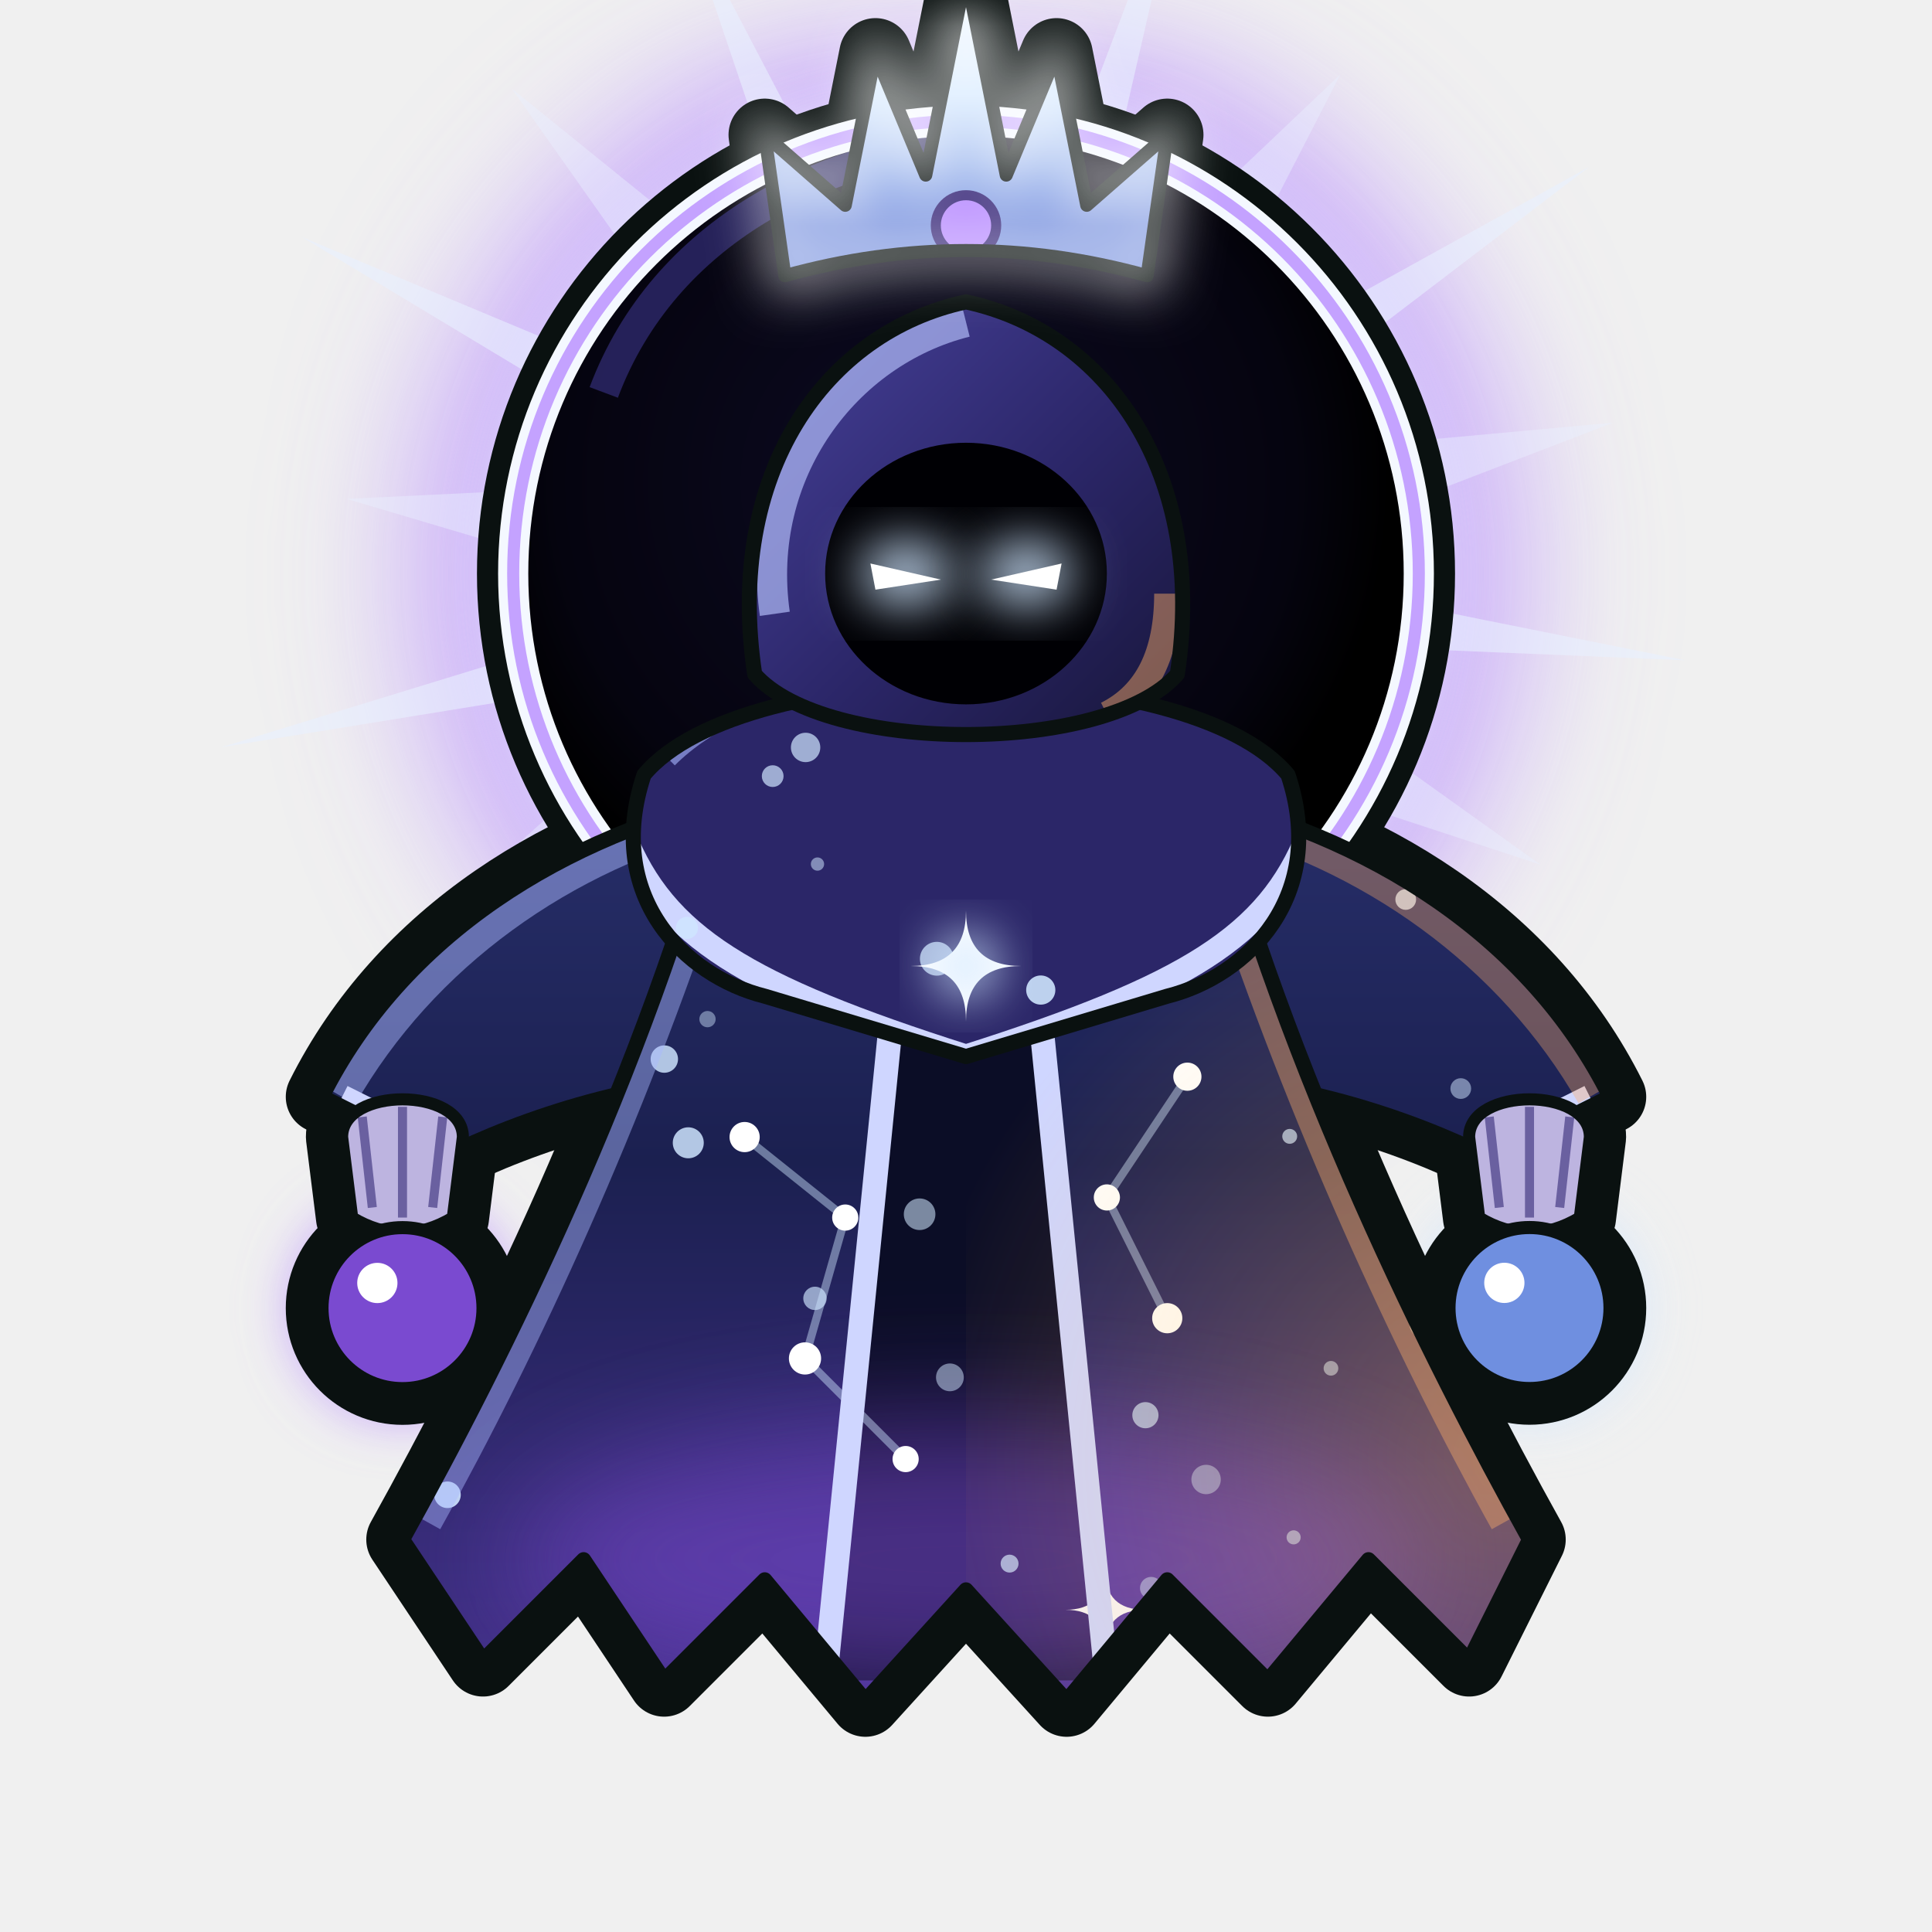
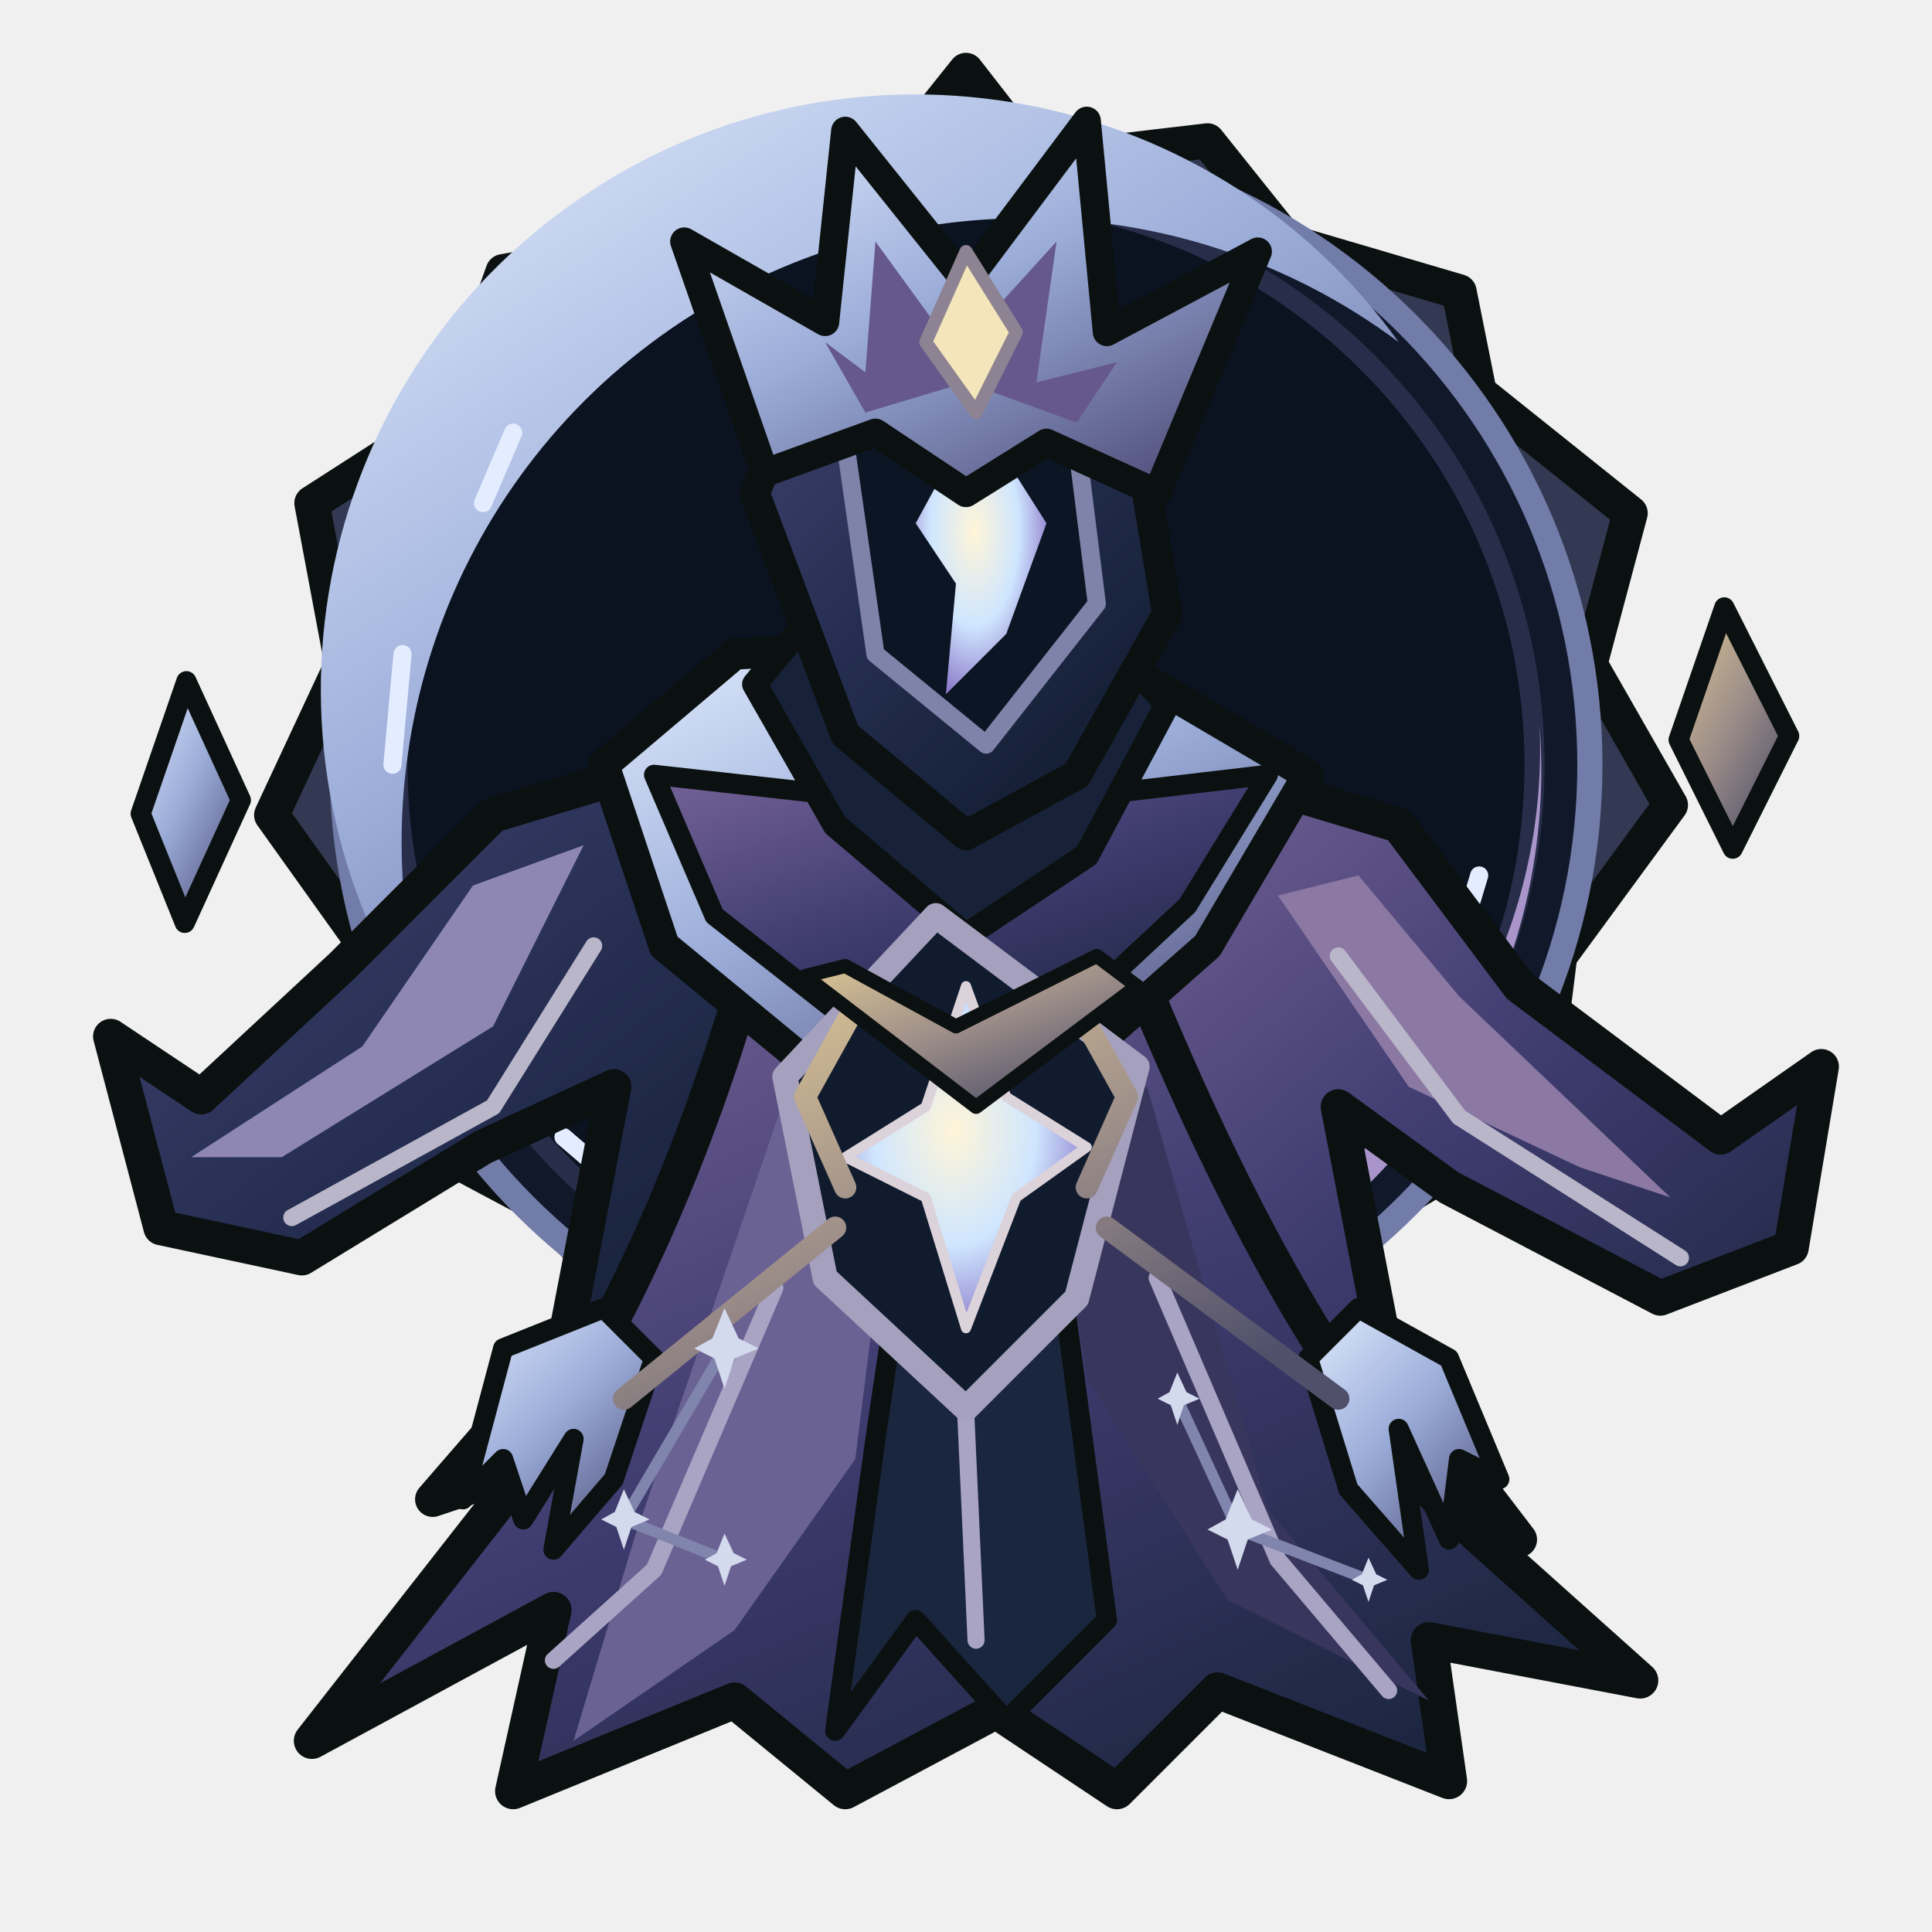
<svg xmlns="http://www.w3.org/2000/svg" viewBox="0 0 192 192" width="192" height="192">
  <defs>
-     <radialGradient id="be2-disk" gradientUnits="userSpaceOnUse" cx="92" cy="53" r="46">
-       <stop offset="0" stop-color="#0c0a22" />
-       <stop offset="0.8" stop-color="#05040f" />
-       <stop offset="1" stop-color="#000000" />
+     <linearGradient id="hl-eclipse-2-robe" x1="0" y1="0" x2="0.75" y2="1">
+       <stop stop-color="#756297" />
+       <stop offset=".52" stop-color="#3f3c70" />
+       <stop offset="1" stop-color="#1c2640" />
+     </linearGradient>
+     <linearGradient id="hl-eclipse-2-fold" x1="0" y1="0" x2="0.75" y2="1">
+       <stop stop-color="#444574" />
+       <stop offset=".52" stop-color="#252e51" />
+       <stop offset="1" stop-color="#111d30" />
+     </linearGradient>
+     <linearGradient id="hl-eclipse-2-silver" x1="0" y1="0" x2="0.75" y2="1">
+       <stop stop-color="#e1edff" />
+       <stop offset=".52" stop-color="#9aabd8" />
+       <stop offset="1" stop-color="#555580" />
+     </linearGradient>
+     <linearGradient id="hl-eclipse-2-brass" x1="0" y1="0" x2="0.75" y2="1">
+       <stop stop-color="#e0c995" />
+       <stop offset=".52" stop-color="#9e8f89" />
+       <stop offset="1" stop-color="#50506b" />
+     </linearGradient>
+     <radialGradient id="hl-eclipse-2-star" cx=".45" cy=".42" r=".65">
+       <stop stop-color="#fff5d8" />
+       <stop offset=".52" stop-color="#cfe6ff" />
+       <stop offset="1" stop-color="#8066c0" />
    </radialGradient>
-     <linearGradient id="be2-robe" gradientUnits="userSpaceOnUse" x1="0" y1="75" x2="0" y2="176">
-       <stop offset="0" stop-color="#2a3270" />
-       <stop offset="0.45" stop-color="#1b2050" />
-       <stop offset="1" stop-color="#43308a" />
-     </linearGradient>
-     <linearGradient id="be2-hood" gradientUnits="userSpaceOnUse" x1="76" y1="31" x2="118" y2="73">
-       <stop offset="0" stop-color="#4a44a0" />
-       <stop offset="0.6" stop-color="#2b2668" />
-       <stop offset="1" stop-color="#1a1840" />
-     </linearGradient>
-     <linearGradient id="be2-crown" gradientUnits="userSpaceOnUse" x1="0" y1="9" x2="0" y2="35">
-       <stop offset="0" stop-color="#ffffff" />
-       <stop offset="0.5" stop-color="#cfe6ff" />
-       <stop offset="1" stop-color="#7f97e0" />
-     </linearGradient>
-     <radialGradient id="be2-hand" gradientUnits="userSpaceOnUse" cx="0" cy="0" r="8">
-       <stop offset="0" stop-color="#ece6ff" />
-       <stop offset="1" stop-color="#9a90c8" />
-     </radialGradient>
-     <radialGradient id="be2-orbA" gradientUnits="userSpaceOnUse" cx="0" cy="0" r="8">
-       <stop offset="0" stop-color="#ffffff" />
-       <stop offset="0.4" stop-color="#d8b8ff" />
-       <stop offset="1" stop-color="#7a4ad0" />
-     </radialGradient>
-     <radialGradient id="be2-orbB" gradientUnits="userSpaceOnUse" cx="0" cy="0" r="8">
-       <stop offset="0" stop-color="#ffffff" />
-       <stop offset="0.5" stop-color="#d8ecff" />
-       <stop offset="1" stop-color="#6f8fe0" />
-     </radialGradient>
-     <radialGradient id="be2-warm" gradientUnits="userSpaceOnUse" cx="150" cy="150" r="60">
-       <stop offset="0" stop-color="#ffb547" stop-opacity="0.35" />
-       <stop offset="1" stop-color="#ffb547" stop-opacity="0" />
-     </radialGradient>
-     <filter id="be2-glow" x="-60%" y="-60%" width="220%" height="220%">
-       <feGaussianBlur stdDeviation="2.6" />
-     </filter>
-     <filter id="be2-corona" x="-60%" y="-60%" width="220%" height="220%">
-       <feGaussianBlur stdDeviation="7" />
-     </filter>
-     <filter id="be2-neb" x="-60%" y="-60%" width="220%" height="220%">
-       <feGaussianBlur stdDeviation="6" />
-     </filter>
  </defs>
-   <g>
-     <circle cx="96" cy="57" r="55" fill="#b88cff" filter="url(#be2-corona)" opacity="0.71" />
-     <circle cx="96" cy="57" r="48" fill="#e8f0ff" filter="url(#be2-glow)" opacity="0.55" />
-     <path d="M 139.89 60.08 L 167.48 65.62 L 139.37 64.44 Z" fill="#e8f0ff" opacity="0.6" />
-     <path d="M 136.54 74.1 L 153.09 85.93 L 133.76 79.59 Z" fill="#e8f0ff" opacity="0.45" />
-     <path d="M 127.65 87.57 L 147.95 112.47 L 124.44 90.58 Z" fill="#e8f0ff" opacity="0.6" />
-     <path d="M 116.07 96.16 L 120.35 114.02 L 110.41 98.57 Z" fill="#e8f0ff" opacity="0.45" />
-     <path d="M 100.59 100.76 L 100.03 130.89 L 96.2 101 Z" fill="#e8f0ff" opacity="0.6" />
-     <path d="M 86.2 99.9 L 76.84 120.16 L 80.31 98.11 Z" fill="#e8f0ff" opacity="0.45" />
-     <path d="M 71.39 93.47 L 52.79 114.6 L 67.87 90.83 Z" fill="#e8f0ff" opacity="0.6" />
-     <path d="M 60.92 83.56 L 42.4 91.97 L 57.56 78.41 Z" fill="#e8f0ff" opacity="0.45" />
-     <path d="M 53.7 69.12 L 21.99 74.26 L 52.7 64.84 Z" fill="#e8f0ff" opacity="0.6" />
-     <path d="M 52.05 54.8 L 34.45 49.58 L 52.79 48.69 Z" fill="#e8f0ff" opacity="0.45" />
-     <path d="M 55.81 39.1 L 29.99 23.55 L 57.8 35.17 Z" fill="#e8f0ff" opacity="0.6" />
-     <path d="M 63.75 27.07 L 50.88 8.83 L 68.24 22.86 Z" fill="#e8f0ff" opacity="0.45" />
-     <path d="M 76.72 17.45 L 67.72 -9.22 L 80.76 15.72 Z" fill="#e8f0ff" opacity="0.6" />
-     <path d="M 90.53 13.34 L 92.51 -6.9 L 96.68 13.01 Z" fill="#e8f0ff" opacity="0.45" />
-     <path d="M 106.65 14.31 L 118.06 -15.73 L 110.86 15.59 Z" fill="#e8f0ff" opacity="0.6" />
-     <path d="M 119.88 20.04 L 133.2 7.4 L 124.8 23.74 Z" fill="#e8f0ff" opacity="0.45" />
-     <path d="M 131.6 31.14 L 157.97 16.56 L 134.01 34.83 Z" fill="#e8f0ff" opacity="0.6" />
-     <path d="M 138.05 44.04 L 160.28 42.01 L 139.44 50.03 Z" fill="#e8f0ff" opacity="0.45" />
-     <circle cx="40" cy="130" r="11" fill="#b88cff" filter="url(#be2-glow)" opacity="0.8" />
-     <circle cx="152" cy="130" r="11" fill="#cfe6ff" filter="url(#be2-glow)" opacity="0.8" />
-   </g>
-   <g>
-     <path d="M 51 62 A 45 45 0 1 0 141 62 A 45 45 0 1 0 51 62 Z" transform="translate(0 -5)" fill="#0a1110" stroke="#0a1110" stroke-width="7.2" stroke-linejoin="round" stroke-linecap="round" />
-     <path d="M 74 84 C 56 88 40 98 32 114 L 44 120 C 52 116 64 112 76 112 Z" transform="translate(0 -5)" fill="#0a1110" stroke="#0a1110" stroke-width="7.2" stroke-linejoin="round" stroke-linecap="round" />
-     <path d="M 118 84 C 136 88 152 98 160 114 L 148 120 C 140 116 128 112 116 112 Z" transform="translate(0 -5)" fill="#0a1110" stroke="#0a1110" stroke-width="7.2" stroke-linejoin="round" stroke-linecap="round" />
-     <path d="M 34 118 C 34 113 46 113 46 118 L 45 126 Q 40 129 35 126 Z" transform="translate(0 -5)" fill="#0a1110" stroke="#0a1110" stroke-width="7.2" stroke-linejoin="round" stroke-linecap="round" />
-     <path d="M 32 135 A 8 8 0 1 0 48 135 A 8 8 0 1 0 32 135 Z" transform="translate(0 -5)" fill="#0a1110" stroke="#0a1110" stroke-width="7.2" stroke-linejoin="round" stroke-linecap="round" />
-     <path d="M 146 118 C 146 113 158 113 158 118 L 157 126 Q 152 129 147 126 Z" transform="translate(0 -5)" fill="#0a1110" stroke="#0a1110" stroke-width="7.2" stroke-linejoin="round" stroke-linecap="round" />
-     <path d="M 144 134.99 A 8 8 0 1 0 160 134.99 A 8 8 0 1 0 144 134.99 Z" transform="translate(0 -5)" fill="#0a1110" stroke="#0a1110" stroke-width="7.2" stroke-linejoin="round" stroke-linecap="round" />
-     <path d="M 72 82 C 64 112 50 140 40 158 L 48 170 L 58 160 L 66 172 L 76 162 L 86 174 L 96 163 L 106 174 L 116 162 L 126 172 L 136 160 L 146 170 L 152 158 C 142 140 128 112 120 82 Z" transform="translate(0 -5)" fill="#0a1110" stroke="#0a1110" stroke-width="7.2" stroke-linejoin="round" stroke-linecap="round" />
-     <path d="M 64 82 C 74 70 118 70 128 82 C 132 94 124 102 116 104 L 96 110 L 76 104 C 68 102 60 94 64 82 Z" transform="translate(0 -5)" fill="#0a1110" stroke="#0a1110" stroke-width="7.2" stroke-linejoin="round" stroke-linecap="round" />
-     <path d="M 75 72 C 72 52 82 38 96 35 C 110 38 120 52 117 72 C 110 80 82 80 75 72 Z" transform="translate(0 -5)" fill="#0a1110" stroke="#0a1110" stroke-width="7.2" stroke-linejoin="round" stroke-linecap="round" />
-     <path d="M 78 40 L 76 26 L 84 33 L 87 18 L 92 30 L 96 10 L 100 30 L 105 18 L 108 33 L 116 26 L 114 40 Q 96 35 78 40 Z" transform="translate(0 -12.6)" fill="#0a1110" stroke="#0a1110" stroke-width="7.2" stroke-linejoin="round" stroke-linecap="round" />
-   </g>
-   <g>
-     <g transform="translate(0 -5)">
-       <path d="M 51 62 A 45 45 0 1 0 141 62 A 45 45 0 1 0 51 62 Z" fill="url(#be2-disk)" />
-       <clipPath id="be2-c0">
-         <path d="M 51 62 A 45 45 0 1 0 141 62 A 45 45 0 1 0 51 62 Z" />
-       </clipPath>
-       <g clip-path="url(#be2-c0)">
-         <path d="M 60 44 C 66 28 82 20 98 19" fill="none" stroke="#3a3488" stroke-width="3" opacity="0.6" />
+   <g stroke-linejoin="round" stroke-linecap="round">
+     <path d="M96 7 103 16 120 14 128 24 145 29 147 39 162 51 158 66 166 80 155 95 153 111 138 120 127 134 108 134 94 144 81 133 65 133 54 120 39 112 37 95 27 81 34 66 31 50 45 41 50 27 67 24 76 14 88 17Z" fill="#343953" stroke="#0a1110" stroke-width="3.5" />
+     <ellipse cx="96" cy="76" rx="62" ry="62" fill="#10182a" stroke="#727ca9" stroke-width="2.5" />
+     <ellipse cx="96" cy="76" rx="56.5" ry="56.5" fill="#0b1220" stroke="#282e49" stroke-width="2" />
+     <path d="M139 34 A59 59 0 0 0 43 103 A62 62 0 0 1 139 34Z" fill="url(#hl-eclipse-2-silver)" stroke="none" stroke-width="3" />
+     <path d="M153 72 A58 58 0 0 1 115 131 L118 125 A54 54 0 0 0 153 72Z" fill="#a995ca" stroke="none" stroke-width="3" />
+     <path d="M48 50 51 43M39 76 40 65M56 113 63 119M147 87 144 97" fill="none" stroke="#e4ecff" stroke-width="1.8" />
+     <g transform="translate(96 178) scale(1 1) translate(-96 -178)">
+       <path d="M69 75 49 81 34 96 20 109 11 103 16 122 30 125 48 114 61 108 56 134 43 149 58 144 73 122 81 95Z" fill="url(#hl-eclipse-2-fold)" stroke="#0a1110" stroke-width="3.5" />
+       <path d="M119 76 139 82 151 98 171 113 181 106 178 124 165 129 144 118 133 110 138 136 151 153 134 143 118 120 111 97Z" fill="url(#hl-eclipse-2-robe)" stroke="#0a1110" stroke-width="3.5" />
+       <path d="M47 88 58 84 49 102 28 115 19 115 36 104Z" fill="#8e87b3" stroke="none" stroke-width="3" />
+       <path d="M135 87 145 99 166 119 157 116 140 108 127 89Z" fill="#8b79a4" stroke="none" stroke-width="3" />
+       <path d="M29 121 49 110 59 94M133 95 145 111 167 125" fill="none" stroke="#b9b6c9" stroke-width="1.7" />
+       <path d="M73 101 114 99 Q129 135 144 150 L163 167 142 163 144 177 121 168 111 178 99 170 84 178 73 169 51 178 55 160 31 173 49 150 Q64 130 73 101Z" fill="url(#hl-eclipse-2-robe)" stroke="#0a1110" stroke-width="3.6" />
+       <path d="M78 109 89 113 85 145 73 162 57 173 63 153Z" fill="#6b6294" stroke="none" stroke-width="3" />
+       <path d="M104 111 114 108 126 150 142 169 122 159 108 137Z" fill="#39365e" stroke="none" stroke-width="3" />
+       <path d="M91 116 104 116 110 161 100 171 91 161 83 172 87 143Z" fill="#1a253e" stroke="#0a1110" stroke-width="2" />
+       <path d="M77 128 65 156 55 165M115 127 127 155 138 168M96 141 97 163" fill="none" stroke="#aaa4c4" stroke-width="1.7" />
+       <path d="M50 134 60 130 65 135 61 147 55 154 57 143 52 151 50 145 46 149Z" fill="url(#hl-eclipse-2-silver)" stroke="#0a1110" stroke-width="2" />
+       <path d="M135 130 144 135 149 147 145 145 144 153 139 142 141 156 134 148 130 135Z" fill="url(#hl-eclipse-2-silver)" stroke="#0a1110" stroke-width="2" />
+       <path d="M60 76 73 65 90 64 113 67 130 77 120 94 103 109 83 108 66 94Z" fill="url(#hl-eclipse-2-silver)" stroke="#0a1110" stroke-width="3.1" />
+       <path d="M65 77 83 79 95 91 109 79 126 77 118 90 103 104 85 102 71 91Z" fill="url(#hl-eclipse-2-robe)" stroke="#0a1110" stroke-width="2" />
+       <path d="M75 68 84 57 105 58 116 70 108 85 96 93 83 82Z" fill="#172239" stroke="#0a1110" stroke-width="2.5" />
+       <path d="M75 49 81 35 96 29 113 43 116 61 107 77 96 83 84 73Z" fill="url(#hl-eclipse-2-fold)" stroke="#0a1110" stroke-width="3" />
+       <path d="M84 44 95 37 107 44 109 60 98 74 87 65Z" fill="#0b1524" stroke="#7f83a9" stroke-width="1.8" />
+       <g transform="translate(97 54) scale(1 1) translate(-97 -54)">
+         <path d="M97 41 104 52 100 63 94 69 95 58 91 52Z" fill="url(#hl-eclipse-2-star)" stroke="none" stroke-width="3" />
      </g>
-       <path d="M 51 62 A 45 45 0 1 0 141 62 A 45 45 0 1 0 51 62 Z" fill="none" stroke="#f4f8ff" stroke-width="3" />
-       <path d="M 51 62 A 45 45 0 1 0 141 62 A 45 45 0 1 0 51 62 Z" fill="none" stroke="#b88cff" stroke-width="1.2" transform="translate(0 0)" opacity="0.8" />
+       <path d="M76 47 68 24 82 32 84 13 96 28 108 12 110 33 125 25 115 49 104 44 96 49 87 43Z" fill="url(#hl-eclipse-2-silver)" stroke="#0a1110" stroke-width="2.8" />
+       <path d="M82 34 86 37 87 24 95 35 105 24 103 38 111 36 107 42 96 38 86 41Z" fill="#66588c" stroke="none" stroke-width="3" />
+       <path d="M96 25 101 33 97 41 92 34Z" fill="#f4e6ba" stroke="#8d8392" stroke-width="1.3" />
+       <path d="M93 91 113 106 107 129 96 140 82 127 78 107Z" fill="#111b2e" stroke="#a4a0bd" stroke-width="2.5" />
+       <g transform="translate(96 115) scale(1 1) translate(-96 -115)">
+         <path d="M96 98 100 109 108 114 101 119 96 132 92 119 84 115 92 110Z" fill="url(#hl-eclipse-2-star)" stroke="#dbd2da" stroke-width="1" />
+       </g>
+       <path d="M62 139 83 122M110 122 133 139M85 100 80 109 84 118M107 100 112 109 108 118" fill="none" stroke="url(#hl-eclipse-2-brass)" stroke-width="2.2" />
+       <path d="M80 97 84 96 95 102 109 95 113 98 97 110Z" fill="url(#hl-eclipse-2-brass)" stroke="#0a1110" stroke-width="1.4" />
+       <path d="M72 134 62 151 72 155M117 139 123 152 136 157" fill="none" stroke="#8085ad" stroke-width="1.1" />
+       <path d="M72 130 73.4 133 75.4 134 73 135 72 138 71 135 69 134 70.8 133Z" fill="#d3daed" stroke="none" stroke-width="3" />
+       <path d="M62 148 63.05 150.25 64.55 151 62.75 151.75 62 154 61.25 151.75 59.75 151 61.1 150.25Z" fill="#d3daed" stroke="none" stroke-width="3" />
+       <path d="M72 152.4 72.91 154.35 74.21 155 72.65 155.65 72 157.6 71.35 155.65 70.05 155 71.22 154.35Z" fill="#d3daed" stroke="none" stroke-width="3" />
+       <path d="M117 136.4 117.91 138.35 119.21 139 117.65 139.65 117 141.6 116.35 139.65 115.05 139 116.22 138.35Z" fill="#d3daed" stroke="none" stroke-width="3" />
+       <path d="M123 148 124.4 151 126.4 152 124 153 123 156 122 153 120 152 121.8 151Z" fill="#d3daed" stroke="none" stroke-width="3" />
+       <path d="M136 154.8 136.77 156.45 137.87 157 136.55 157.55 136 159.2 135.45 157.55 134.35 157 135.34 156.45Z" fill="#d3daed" stroke="none" stroke-width="3" />
    </g>
-     <g transform="translate(0 -5)">
-       <path d="M 74 84 C 56 88 40 98 32 114 L 44 120 C 52 116 64 112 76 112 Z" fill="url(#be2-robe)" />
-       <clipPath id="be2-c1">
-         <path d="M 74 84 C 56 88 40 98 32 114 L 44 120 C 52 116 64 112 76 112 Z" />
-       </clipPath>
-       <g clip-path="url(#be2-c1)">
-         <circle cx="30.02" cy="86.84" r="1.07" fill="#cfe6ff" opacity="0.47" />
-         <circle cx="58.77" cy="120.34" r="0.65" fill="#cfe6ff" opacity="0.93" />
-         <circle cx="68.86" cy="88.97" r="0.69" fill="#cfe6ff" opacity="0.61" />
-         <circle cx="72.07" cy="106.9" r="1.5" fill="#cfe6ff" opacity="0.52" />
-         <circle cx="74.21" cy="105.52" r="1.39" fill="#cfe6ff" opacity="0.68" />
-         <circle cx="63.48" cy="110.88" r="1.53" fill="#cfe6ff" opacity="0.69" />
-         <circle cx="51.99" cy="91.28" r="1.73" fill="#cfe6ff" opacity="0.77" />
-         <circle cx="47.53" cy="89.84" r="1.08" fill="#cfe6ff" opacity="0.78" />
-         <path d="M 72 86 C 56 90 42 100 34 114" fill="none" stroke="#a9b8ff" stroke-width="3" opacity="0.5" />
-         <path d="M 34 114 L 46 120" stroke="#cfd6ff" stroke-width="2.4" />
-       </g>
-       <path d="M 74 84 C 56 88 40 98 32 114 L 44 120 C 52 116 64 112 76 112 Z" fill="none" stroke="#0a1110" stroke-width="1.5" stroke-linejoin="round" stroke-linecap="round" />
-     </g>
-     <g transform="translate(0 -5)">
-       <path d="M 118 84 C 136 88 152 98 160 114 L 148 120 C 140 116 128 112 116 112 Z" fill="url(#be2-robe)" />
-       <clipPath id="be2-c2">
-         <path d="M 118 84 C 136 88 152 98 160 114 L 148 120 C 140 116 128 112 116 112 Z" />
-       </clipPath>
-       <g clip-path="url(#be2-c2)">
-         <circle cx="112.03" cy="109.99" r="0.85" fill="#cfe6ff" opacity="0.53" />
-         <circle cx="134.57" cy="84.62" r="1.58" fill="#cfe6ff" opacity="0.79" />
-         <circle cx="127.56" cy="92.39" r="0.87" fill="#cfe6ff" opacity="0.71" />
-         <circle cx="160.01" cy="93.02" r="0.9" fill="#cfe6ff" opacity="0.66" />
-         <circle cx="139.7" cy="94.39" r="1.03" fill="#cfe6ff" opacity="0.87" />
-         <circle cx="150.86" cy="83.07" r="1.09" fill="#cfe6ff" opacity="0.59" />
-         <circle cx="116.06" cy="93.42" r="0.67" fill="#cfe6ff" opacity="0.74" />
-         <circle cx="145.17" cy="113.18" r="1.03" fill="#cfe6ff" opacity="0.51" />
-         <path d="M 158 114 L 146 120" stroke="#cfd6ff" stroke-width="2.4" />
-         <path d="M 120 86 C 136 90 150 100 158 114" fill="none" stroke="#ffb067" stroke-width="2.6" opacity="0.35" />
-       </g>
-       <path d="M 118 84 C 136 88 152 98 160 114 L 148 120 C 140 116 128 112 116 112 Z" fill="none" stroke="#0a1110" stroke-width="1.5" stroke-linejoin="round" stroke-linecap="round" />
-     </g>
-     <g transform="translate(0 -5)">
-       <path d="M 34 118 C 34 113 46 113 46 118 L 45 126 Q 40 129 35 126 Z" fill="#bdb4e0" />
-       <clipPath id="be2-c3">
-         <path d="M 34 118 C 34 113 46 113 46 118 L 45 126 Q 40 129 35 126 Z" />
-       </clipPath>
-       <g clip-path="url(#be2-c3)">
-         <path d="M 36 116 L 37 125 M 40 115 L 40 126 M 44 116 L 43 125" stroke="#6a60a0" stroke-width="0.9" />
-       </g>
-       <path d="M 34 118 C 34 113 46 113 46 118 L 45 126 Q 40 129 35 126 Z" fill="none" stroke="#0a1110" stroke-width="1.2" stroke-linejoin="round" stroke-linecap="round" />
-     </g>
-     <g transform="translate(0 -5)">
-       <path d="M 32 135 A 8 8 0 1 0 48 135 A 8 8 0 1 0 32 135 Z" fill="url(#be2-orbA)" />
-       <path d="M 32 135 A 8 8 0 1 0 48 135 A 8 8 0 1 0 32 135 Z" fill="none" stroke="#0a1110" stroke-width="1.3" stroke-linejoin="round" stroke-linecap="round" />
-       <g transform="translate(37.5 132.5)">
-         <circle r="2" fill="#ffffff" />
-       </g>
-     </g>
-     <g transform="translate(0 -5)">
-       <path d="M 146 118 C 146 113 158 113 158 118 L 157 126 Q 152 129 147 126 Z" fill="#bdb4e0" />
-       <clipPath id="be2-c5">
-         <path d="M 146 118 C 146 113 158 113 158 118 L 157 126 Q 152 129 147 126 Z" />
-       </clipPath>
-       <g clip-path="url(#be2-c5)">
-         <path d="M 148 116 L 149 125 M 152 115 L 152 126 M 156 116 L 155 125" stroke="#6a60a0" stroke-width="0.9" />
-       </g>
-       <path d="M 146 118 C 146 113 158 113 158 118 L 157 126 Q 152 129 147 126 Z" fill="none" stroke="#0a1110" stroke-width="1.2" stroke-linejoin="round" stroke-linecap="round" />
-     </g>
-     <g transform="translate(0 -5)">
-       <path d="M 144 134.99 A 8 8 0 1 0 160 134.99 A 8 8 0 1 0 144 134.99 Z" fill="url(#be2-orbB)" />
-       <path d="M 144 134.99 A 8 8 0 1 0 160 134.99 A 8 8 0 1 0 144 134.99 Z" fill="none" stroke="#0a1110" stroke-width="1.3" stroke-linejoin="round" stroke-linecap="round" />
-       <g transform="translate(149.5 132.49)">
-         <circle r="2" fill="#ffffff" />
-       </g>
-     </g>
-     <g transform="translate(0 -5)">
-       <path d="M 72 82 C 64 112 50 140 40 158 L 48 170 L 58 160 L 66 172 L 76 162 L 86 174 L 96 163 L 106 174 L 116 162 L 126 172 L 136 160 L 146 170 L 152 158 C 142 140 128 112 120 82 Z" fill="url(#be2-robe)" />
-       <clipPath id="be2-c7">
-         <path d="M 72 82 C 64 112 50 140 40 158 L 48 170 L 58 160 L 66 172 L 76 162 L 86 174 L 96 163 L 106 174 L 116 162 L 126 172 L 136 160 L 146 170 L 152 158 C 142 140 128 112 120 82 Z" />
-       </clipPath>
-       <g clip-path="url(#be2-c7)">
-         <path d="M 90 92 L 82 172 L 110 172 L 102 92 Z" fill="#0b0d26" />
-         <ellipse cx="96" cy="160" rx="46" ry="14" fill="#7a4ad0" filter="url(#be2-neb)" opacity="0.55" />
-         <circle cx="40.11" cy="88.38" r="1.55" fill="#cfe6ff" opacity="0.95" />
-         <circle cx="119.86" cy="152.03" r="1.46" fill="#cfe6ff" opacity="0.47" />
-         <circle cx="128.17" cy="117.93" r="0.74" fill="#cfe6ff" opacity="0.71" />
-         <path d="M 109.82 161.03 Q 109.82 164.98 113.78 164.98 Q 109.82 164.98 109.82 168.93 Q 109.82 164.98 105.87 164.98 Q 109.82 164.98 109.82 161.03 Z" fill="#ffffff" opacity="0.95" />
-         <circle cx="57.33" cy="169.86" r="1.44" fill="#cfe6ff" opacity="0.71" />
-         <circle cx="66.02" cy="110.25" r="1.36" fill="#cfe6ff" opacity="0.83" />
-         <path d="M 101.07 87 Q 101.07 89.44 103.51 89.44 Q 101.07 89.44 101.07 91.88 Q 101.07 89.44 98.63 89.44 Q 101.07 89.44 101.07 87 Z" fill="#ffffff" opacity="0.95" />
-         <circle cx="128.56" cy="157.78" r="0.7" fill="#cfe6ff" opacity="0.59" />
-         <circle cx="141.53" cy="136.56" r="1.46" fill="#cfe6ff" opacity="0.53" />
-         <circle cx="141.85" cy="128.64" r="0.57" fill="#cfe6ff" opacity="0.92" />
-         <circle cx="70.31" cy="106.28" r="0.81" fill="#cfe6ff" opacity="0.45" />
-         <circle cx="100.33" cy="160.39" r="0.89" fill="#cfe6ff" opacity="0.71" />
-         <circle cx="143.42" cy="119.77" r="1.11" fill="#cfe6ff" opacity="0.94" />
-         <circle cx="143.27" cy="118.07" r="1.02" fill="#cfe6ff" opacity="0.48" />
-         <circle cx="110.25" cy="175.76" r="1.45" fill="#cfe6ff" opacity="0.85" />
-         <circle cx="94.4" cy="141.88" r="1.38" fill="#cfe6ff" opacity="0.51" />
-         <path d="M 141.33 169.79 Q 141.33 172.78 144.32 172.78 Q 141.33 172.78 141.33 175.76 Q 141.33 172.78 138.34 172.78 Q 141.33 172.78 141.33 169.79 Z" fill="#ffffff" opacity="0.95" />
-         <circle cx="144.82" cy="175.22" r="1.38" fill="#cfe6ff" opacity="0.86" />
-         <circle cx="96.03" cy="169.92" r="0.99" fill="#cfe6ff" opacity="0.64" />
-         <circle cx="132.27" cy="140.98" r="0.73" fill="#cfe6ff" opacity="0.59" />
-         <circle cx="114.4" cy="162.82" r="1.11" fill="#cfe6ff" opacity="0.49" />
-         <circle cx="44.47" cy="153.55" r="1.32" fill="#cfe6ff" opacity="0.9" />
-         <circle cx="43.65" cy="102.67" r="1.11" fill="#cfe6ff" opacity="0.6" />
-         <circle cx="113.83" cy="145.64" r="1.3" fill="#cfe6ff" opacity="0.7" />
-         <circle cx="147.04" cy="101.9" r="0.61" fill="#cfe6ff" opacity="0.7" />
-         <circle cx="80.99" cy="134.03" r="1.16" fill="#cfe6ff" opacity="0.66" />
-         <circle cx="70.14" cy="90.38" r="0.73" fill="#cfe6ff" opacity="0.73" />
-         <circle cx="78.18" cy="95.43" r="0.83" fill="#cfe6ff" opacity="0.93" />
-         <circle cx="151.89" cy="142.58" r="1.59" fill="#cfe6ff" opacity="0.73" />
-         <path d="M 135.18 86.71 Q 135.18 90.85 139.32 90.85 Q 135.18 90.85 135.18 94.99 Q 135.18 90.85 131.04 90.85 Q 135.18 90.85 135.18 86.71 Z" fill="#ffffff" opacity="0.95" />
-         <circle cx="73.83" cy="168.42" r="1.16" fill="#cfe6ff" opacity="0.76" />
-         <circle cx="68.4" cy="118.57" r="1.54" fill="#cfe6ff" opacity="0.84" />
-         <circle cx="91.39" cy="125.67" r="1.57" fill="#cfe6ff" opacity="0.57" />
-         <circle cx="53.96" cy="129.66" r="1.01" fill="#cfe6ff" opacity="0.45" />
-         <path d="M 74 118 L 84 126 L 80 140 L 90 150 M 118 112 L 110 124 L 116 136" fill="none" stroke="#cfe6ff" stroke-width="0.8" opacity="0.45" />
-         <circle cx="74" cy="118" r="1.5" fill="#fff" />
-         <circle cx="84" cy="126" r="1.3" fill="#fff" />
-         <circle cx="80" cy="140" r="1.6" fill="#fff" />
-         <circle cx="90" cy="150" r="1.3" fill="#fff" />
-         <circle cx="118" cy="112" r="1.4" fill="#fff" />
-         <circle cx="110" cy="124" r="1.3" fill="#fff" />
-         <circle cx="116" cy="136" r="1.5" fill="#fff" />
-         <path d="M 90 92 L 82 172 M 102 92 L 110 172" fill="none" stroke="#cfd6ff" stroke-width="2.4" />
-         <rect x="96" y="80" width="96" height="100" fill="url(#be2-warm)" />
-         <path d="M 70 92 C 62 116 52 138 42 156" fill="none" stroke="#a9b8ff" stroke-width="4" opacity="0.45" />
-         <path d="M 122 92 C 130 116 140 138 150 156" fill="none" stroke="#ffb067" stroke-width="4" opacity="0.4" />
-       </g>
-       <path d="M 72 82 C 64 112 50 140 40 158 L 48 170 L 58 160 L 66 172 L 76 162 L 86 174 L 96 163 L 106 174 L 116 162 L 126 172 L 136 160 L 146 170 L 152 158 C 142 140 128 112 120 82 Z" fill="none" stroke="#0a1110" stroke-width="1.5" stroke-linejoin="round" stroke-linecap="round" />
-     </g>
-     <g transform="translate(0 -5)">
-       <path d="M 64 82 C 74 70 118 70 128 82 C 132 94 124 102 116 104 L 96 110 L 76 104 C 68 102 60 94 64 82 Z" fill="#2b2668" />
-       <clipPath id="be2-c8">
-         <path d="M 64 82 C 74 70 118 70 128 82 C 132 94 124 102 116 104 L 96 110 L 76 104 C 68 102 60 94 64 82 Z" />
-       </clipPath>
-       <g clip-path="url(#be2-c8)">
-         <path d="M 62 88 C 66 98 74 103 96 110 C 118 103 126 98 130 88" fill="none" stroke="#cfd6ff" stroke-width="2.4" />
-         <path d="M 66 80 C 74 72 90 70 100 71" fill="none" stroke="#a9b8ff" stroke-width="3" opacity="0.6" />
-         <circle cx="62.08" cy="97.13" r="0.67" fill="#cfe6ff" opacity="0.78" />
-         <circle cx="68.27" cy="97.21" r="1.1" fill="#cfe6ff" opacity="0.81" />
-         <circle cx="93.1" cy="100.28" r="1.68" fill="#cfe6ff" opacity="0.75" />
-         <circle cx="76.79" cy="82.13" r="1.08" fill="#cfe6ff" opacity="0.7" />
-         <circle cx="81.24" cy="90.87" r="0.66" fill="#cfe6ff" opacity="0.53" />
-         <circle cx="118.02" cy="72.36" r="0.59" fill="#cfe6ff" opacity="0.73" />
-         <circle cx="80.06" cy="79.28" r="1.46" fill="#cfe6ff" opacity="0.71" />
-         <circle cx="103.43" cy="103.39" r="1.45" fill="#cfe6ff" opacity="0.89" />
-       </g>
-       <path d="M 64 82 C 74 70 118 70 128 82 C 132 94 124 102 116 104 L 96 110 L 76 104 C 68 102 60 94 64 82 Z" fill="none" stroke="#0a1110" stroke-width="1.5" stroke-linejoin="round" stroke-linecap="round" />
-       <path d="M 96 95.5 Q 96 101 101.5 101 Q 96 101 96 106.5 Q 96 101 90.5 101 Q 96 101 96 95.5 Z" fill="#ffffff" />
-       <circle cx="96" cy="101" r="3" fill="#cfe6ff" filter="url(#be2-glow)" />
-     </g>
-     <g transform="translate(0 -5)">
-       <path d="M 75 72 C 72 52 82 38 96 35 C 110 38 120 52 117 72 C 110 80 82 80 75 72 Z" fill="url(#be2-hood)" />
-       <clipPath id="be2-c9">
-         <path d="M 75 72 C 72 52 82 38 96 35 C 110 38 120 52 117 72 C 110 80 82 80 75 72 Z" />
-       </clipPath>
-       <g clip-path="url(#be2-c9)">
-         <ellipse cx="96" cy="62" rx="14" ry="13" fill="#000004" />
-         <ellipse cx="90" cy="62" rx="4.5" ry="3" fill="#cfe6ff" filter="url(#be2-glow)" />
-         <ellipse cx="102" cy="62" rx="4.5" ry="3" fill="#cfe6ff" filter="url(#be2-glow)" />
-         <path d="M 86.5 61 L 93.5 62.6 L 87 63.6 Z M 105.5 61 L 98.5 62.6 L 105 63.6 Z" fill="#ffffff" />
-         <path d="M 77 66 C 75 52 84 40 96 37" fill="none" stroke="#b9c4ff" stroke-width="3" opacity="0.65" />
-         <path d="M 116 64 C 116 70 114 74 110 76" fill="none" stroke="#ffb067" stroke-width="2.6" opacity="0.45" />
-       </g>
-       <path d="M 75 72 C 72 52 82 38 96 35 C 110 38 120 52 117 72 C 110 80 82 80 75 72 Z" fill="none" stroke="#0a1110" stroke-width="1.5" stroke-linejoin="round" stroke-linecap="round" />
-     </g>
-     <g transform="translate(0 -12.6)">
-       <path d="M 78 40 L 76 26 L 84 33 L 87 18 L 92 30 L 96 10 L 100 30 L 105 18 L 108 33 L 116 26 L 114 40 Q 96 35 78 40 Z" fill="url(#be2-crown)" />
-       <clipPath id="be2-c10">
-         <path d="M 78 40 L 76 26 L 84 33 L 87 18 L 92 30 L 96 10 L 100 30 L 105 18 L 108 33 L 116 26 L 114 40 Q 96 35 78 40 Z" />
-       </clipPath>
-       <g clip-path="url(#be2-c10)">
-         <path d="M 79 38 Q 96 33 113 38" fill="none" stroke="#7f97e0" stroke-width="1.8" />
-         <circle cx="96" cy="35" r="3" fill="#b88cff" stroke="#3a2a7a" stroke-width="1" />
-       </g>
-       <path d="M 78 40 L 76 26 L 84 33 L 87 18 L 92 30 L 96 10 L 100 30 L 105 18 L 108 33 L 116 26 L 114 40 Q 96 35 78 40 Z" fill="none" stroke="#0a1110" stroke-width="1.3" stroke-linejoin="round" stroke-linecap="round" />
-       <path d="M 78 40 L 76 26 L 84 33 L 87 18 L 92 30 L 96 10 L 100 30 L 105 18 L 108 33 L 116 26 L 114 40 Q 96 35 78 40 Z" fill="none" stroke="#ffffff" stroke-width="2.5" filter="url(#be2-glow)" opacity="0.8" />
+     <g transform="rotate(-2 96 80)">
+       <path d="M19 65 24 77 18 89 14 78Z" fill="url(#hl-eclipse-2-silver)" stroke="#0a1110" stroke-width="2" />
+       <path d="M172 63 178 76 172 87 167 76Z" fill="url(#hl-eclipse-2-brass)" stroke="#0a1110" stroke-width="2" />
    </g>
  </g>
</svg>
